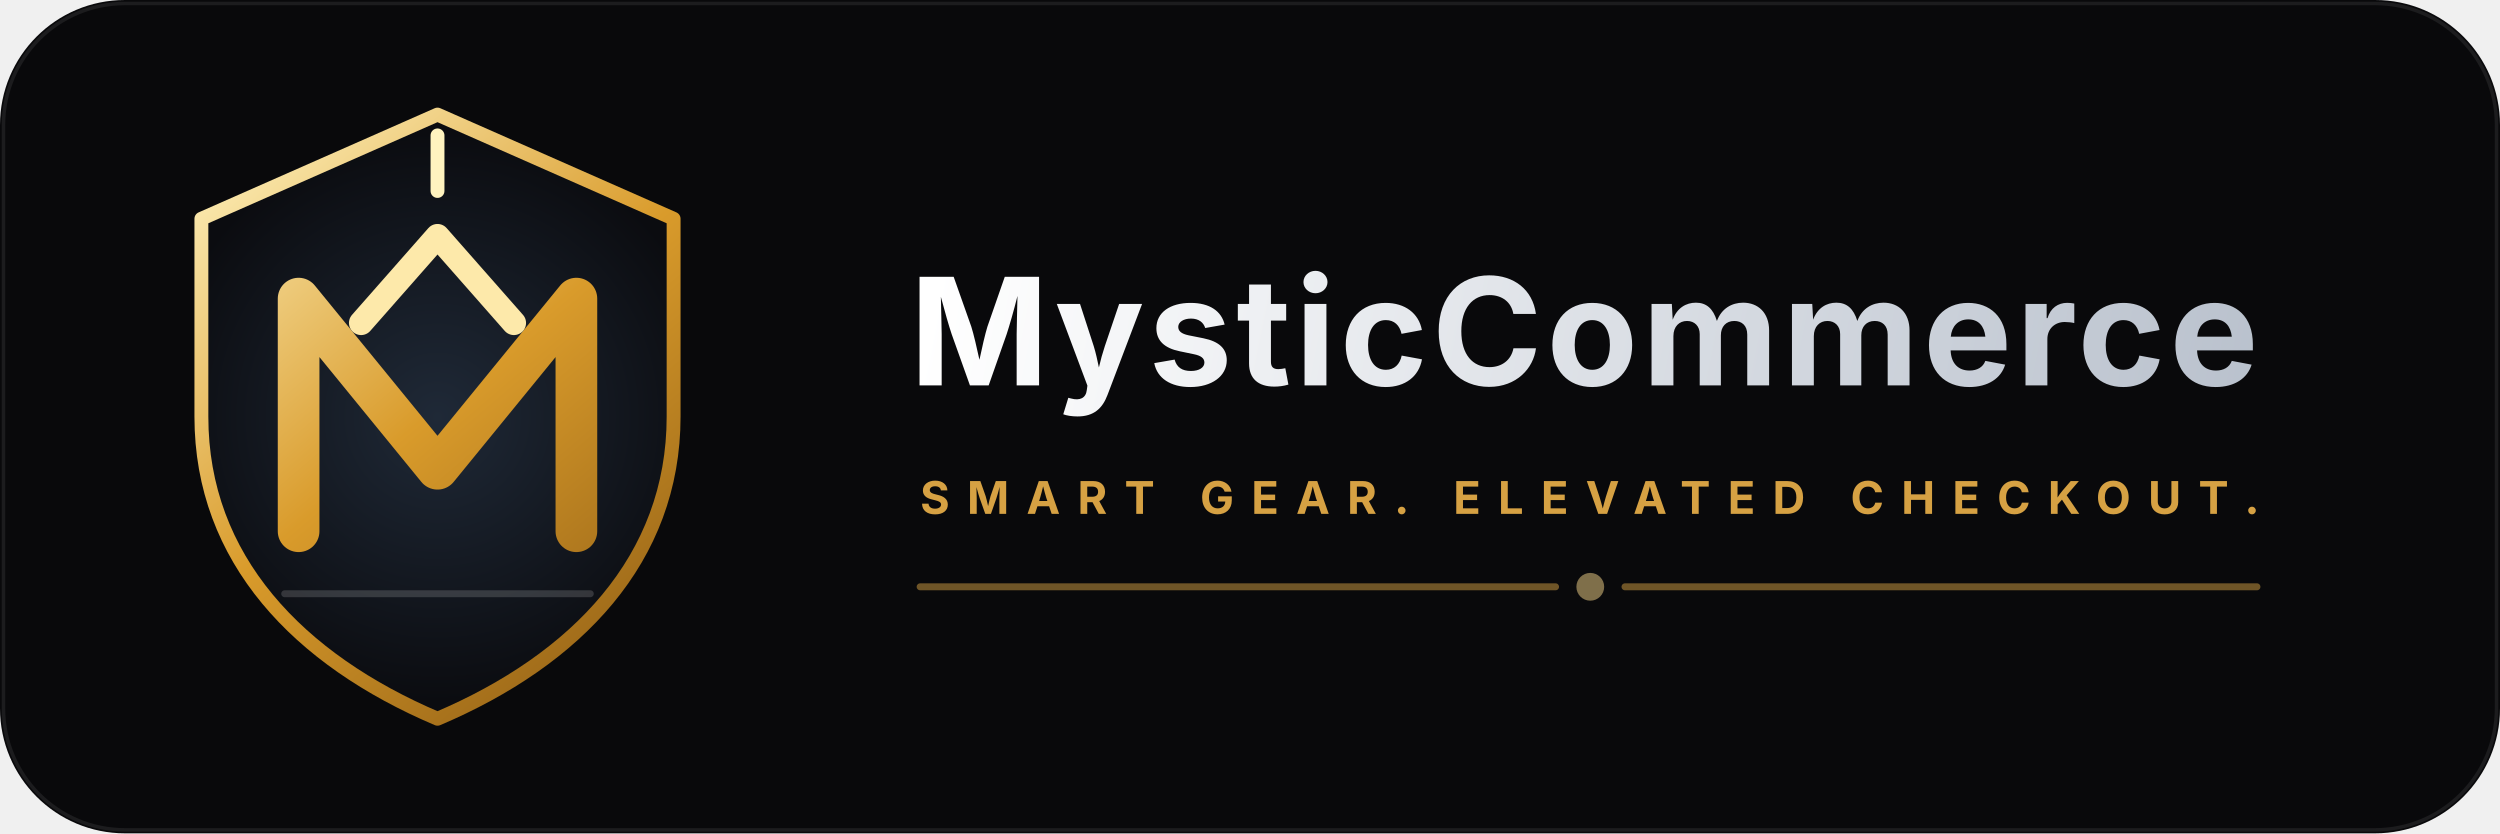
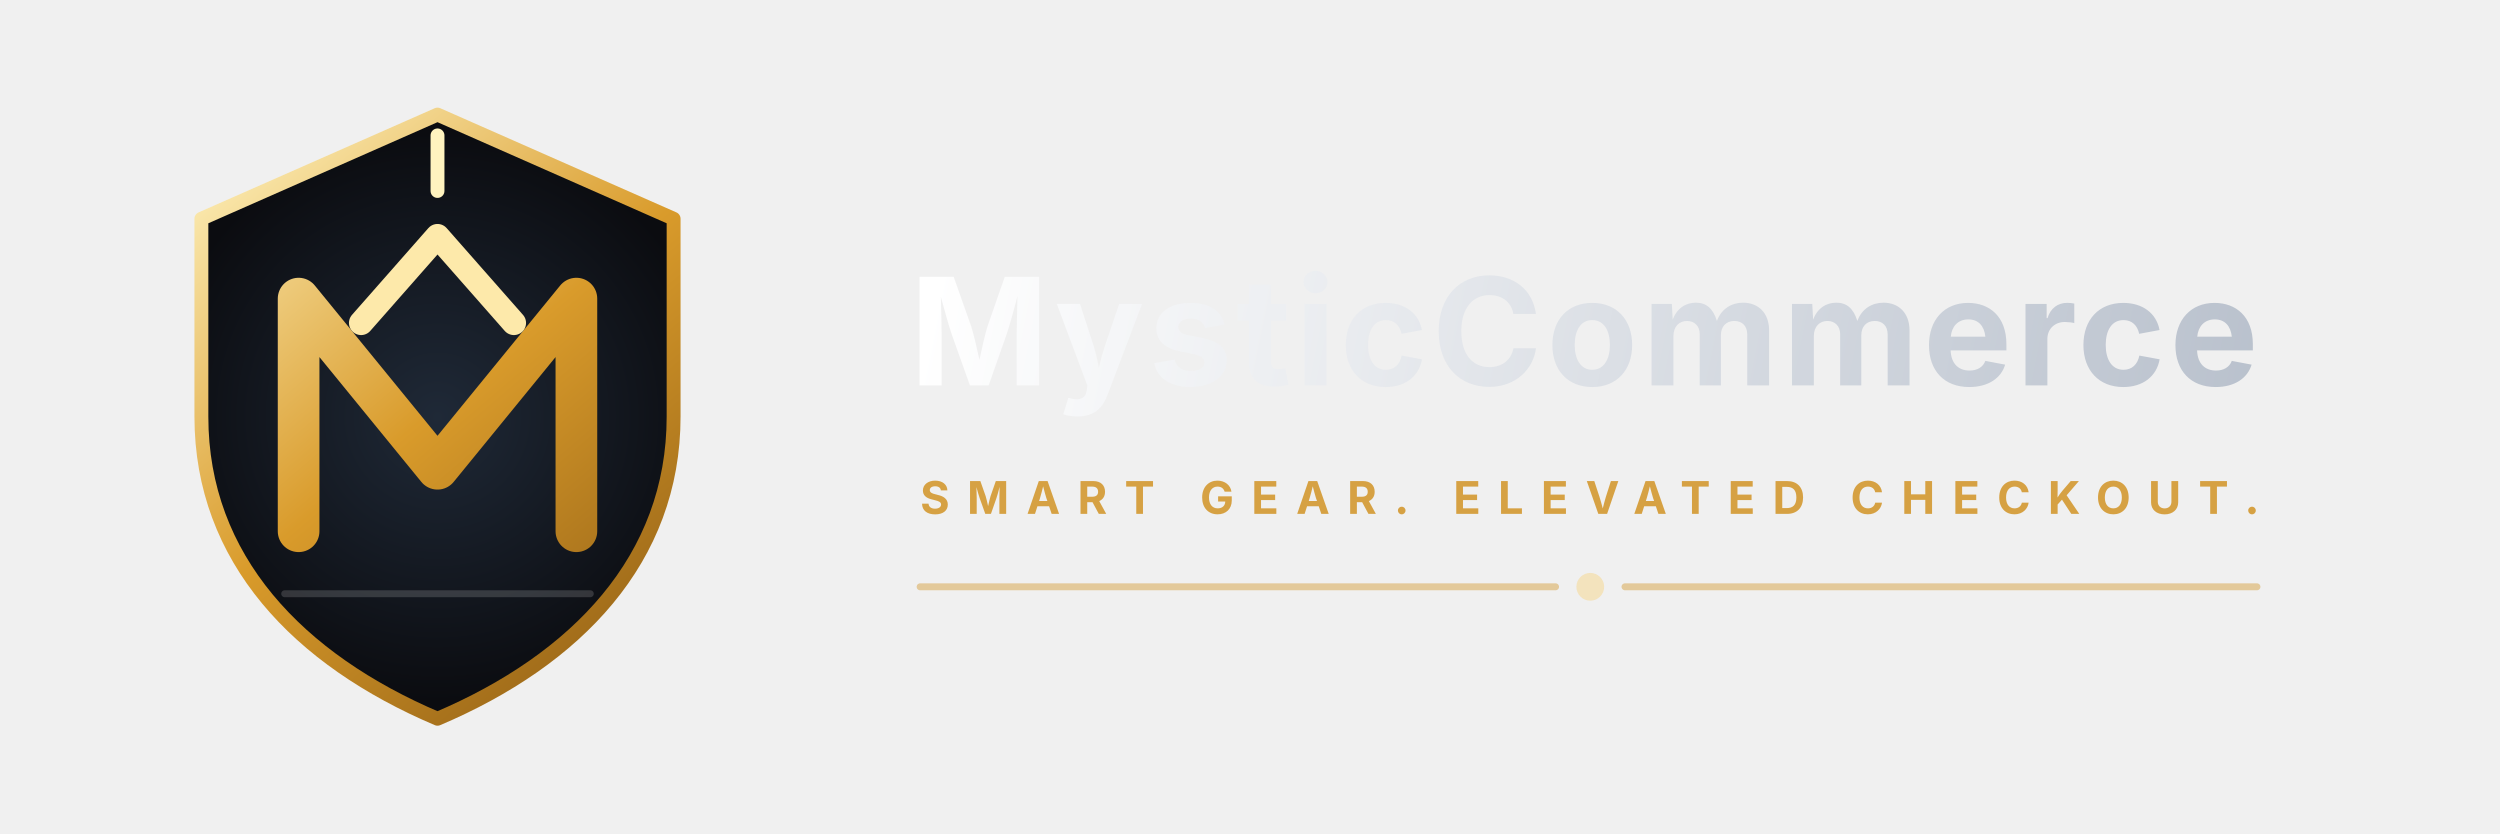
<svg xmlns="http://www.w3.org/2000/svg" width="720" height="240" viewBox="0 0 720 240" fill="none" role="img" aria-labelledby="title desc">
  <defs>
    <linearGradient id="gold" x1="58" y1="40" x2="197" y2="203" gradientUnits="userSpaceOnUse">
      <stop stop-color="#FFF3BF" />
      <stop offset="0.48" stop-color="#D99B2B" />
      <stop offset="1" stop-color="#8B5A13" />
    </linearGradient>
    <linearGradient id="platinum" x1="270" y1="78" x2="648" y2="154" gradientUnits="userSpaceOnUse">
      <stop stop-color="#FFFFFF" />
      <stop offset="1" stop-color="#B8C0CC" />
    </linearGradient>
    <radialGradient id="core" cx="0" cy="0" r="1" gradientUnits="userSpaceOnUse" gradientTransform="translate(126 120) rotate(90) scale(82)">
      <stop stop-color="#1F2937" />
      <stop offset="1" stop-color="#0B0C10" />
    </radialGradient>
  </defs>
-   <rect width="720" height="240" rx="36" fill="#09090B" />
-   <rect x="1" y="1" width="718" height="238" rx="35" stroke="white" stroke-opacity="0.08" />
  <path d="M126 33L194 63V120C194 161 166 190 126 207C86 190 58 161 58 120V63L126 33Z" fill="url(#core)" stroke="url(#gold)" stroke-width="4" stroke-linejoin="round" />
  <path d="M86 153V86L126 135L166 86V153" stroke="url(#gold)" stroke-width="12" stroke-linecap="round" stroke-linejoin="round" />
  <path d="M104 93L126 68L148 93" stroke="#FDE9AA" stroke-width="7" stroke-linecap="round" stroke-linejoin="round" />
  <path d="M82 171H170" stroke="white" stroke-opacity="0.16" stroke-width="2" stroke-linecap="round" />
  <path d="M126 39V55" stroke="#FFF3BF" stroke-width="4" stroke-linecap="round" />
  <text x="262" y="111" fill="url(#platinum)" font-family="Inter, Arial, sans-serif" font-size="43" font-weight="700" letter-spacing="1.2">MysticCommerce</text>
  <text x="265" y="148" fill="#D6A143" font-family="Inter, Arial, sans-serif" font-size="13" font-weight="700" letter-spacing="5">SMART GEAR. ELEVATED CHECKOUT.</text>
  <g opacity="0.5">
    <path d="M265 169H448" stroke="#D6A143" stroke-width="2" stroke-linecap="round" />
    <path d="M468 169H650" stroke="#D6A143" stroke-width="2" stroke-linecap="round" />
    <circle cx="458" cy="169" r="4" fill="#F6D58A" />
  </g>
</svg>
